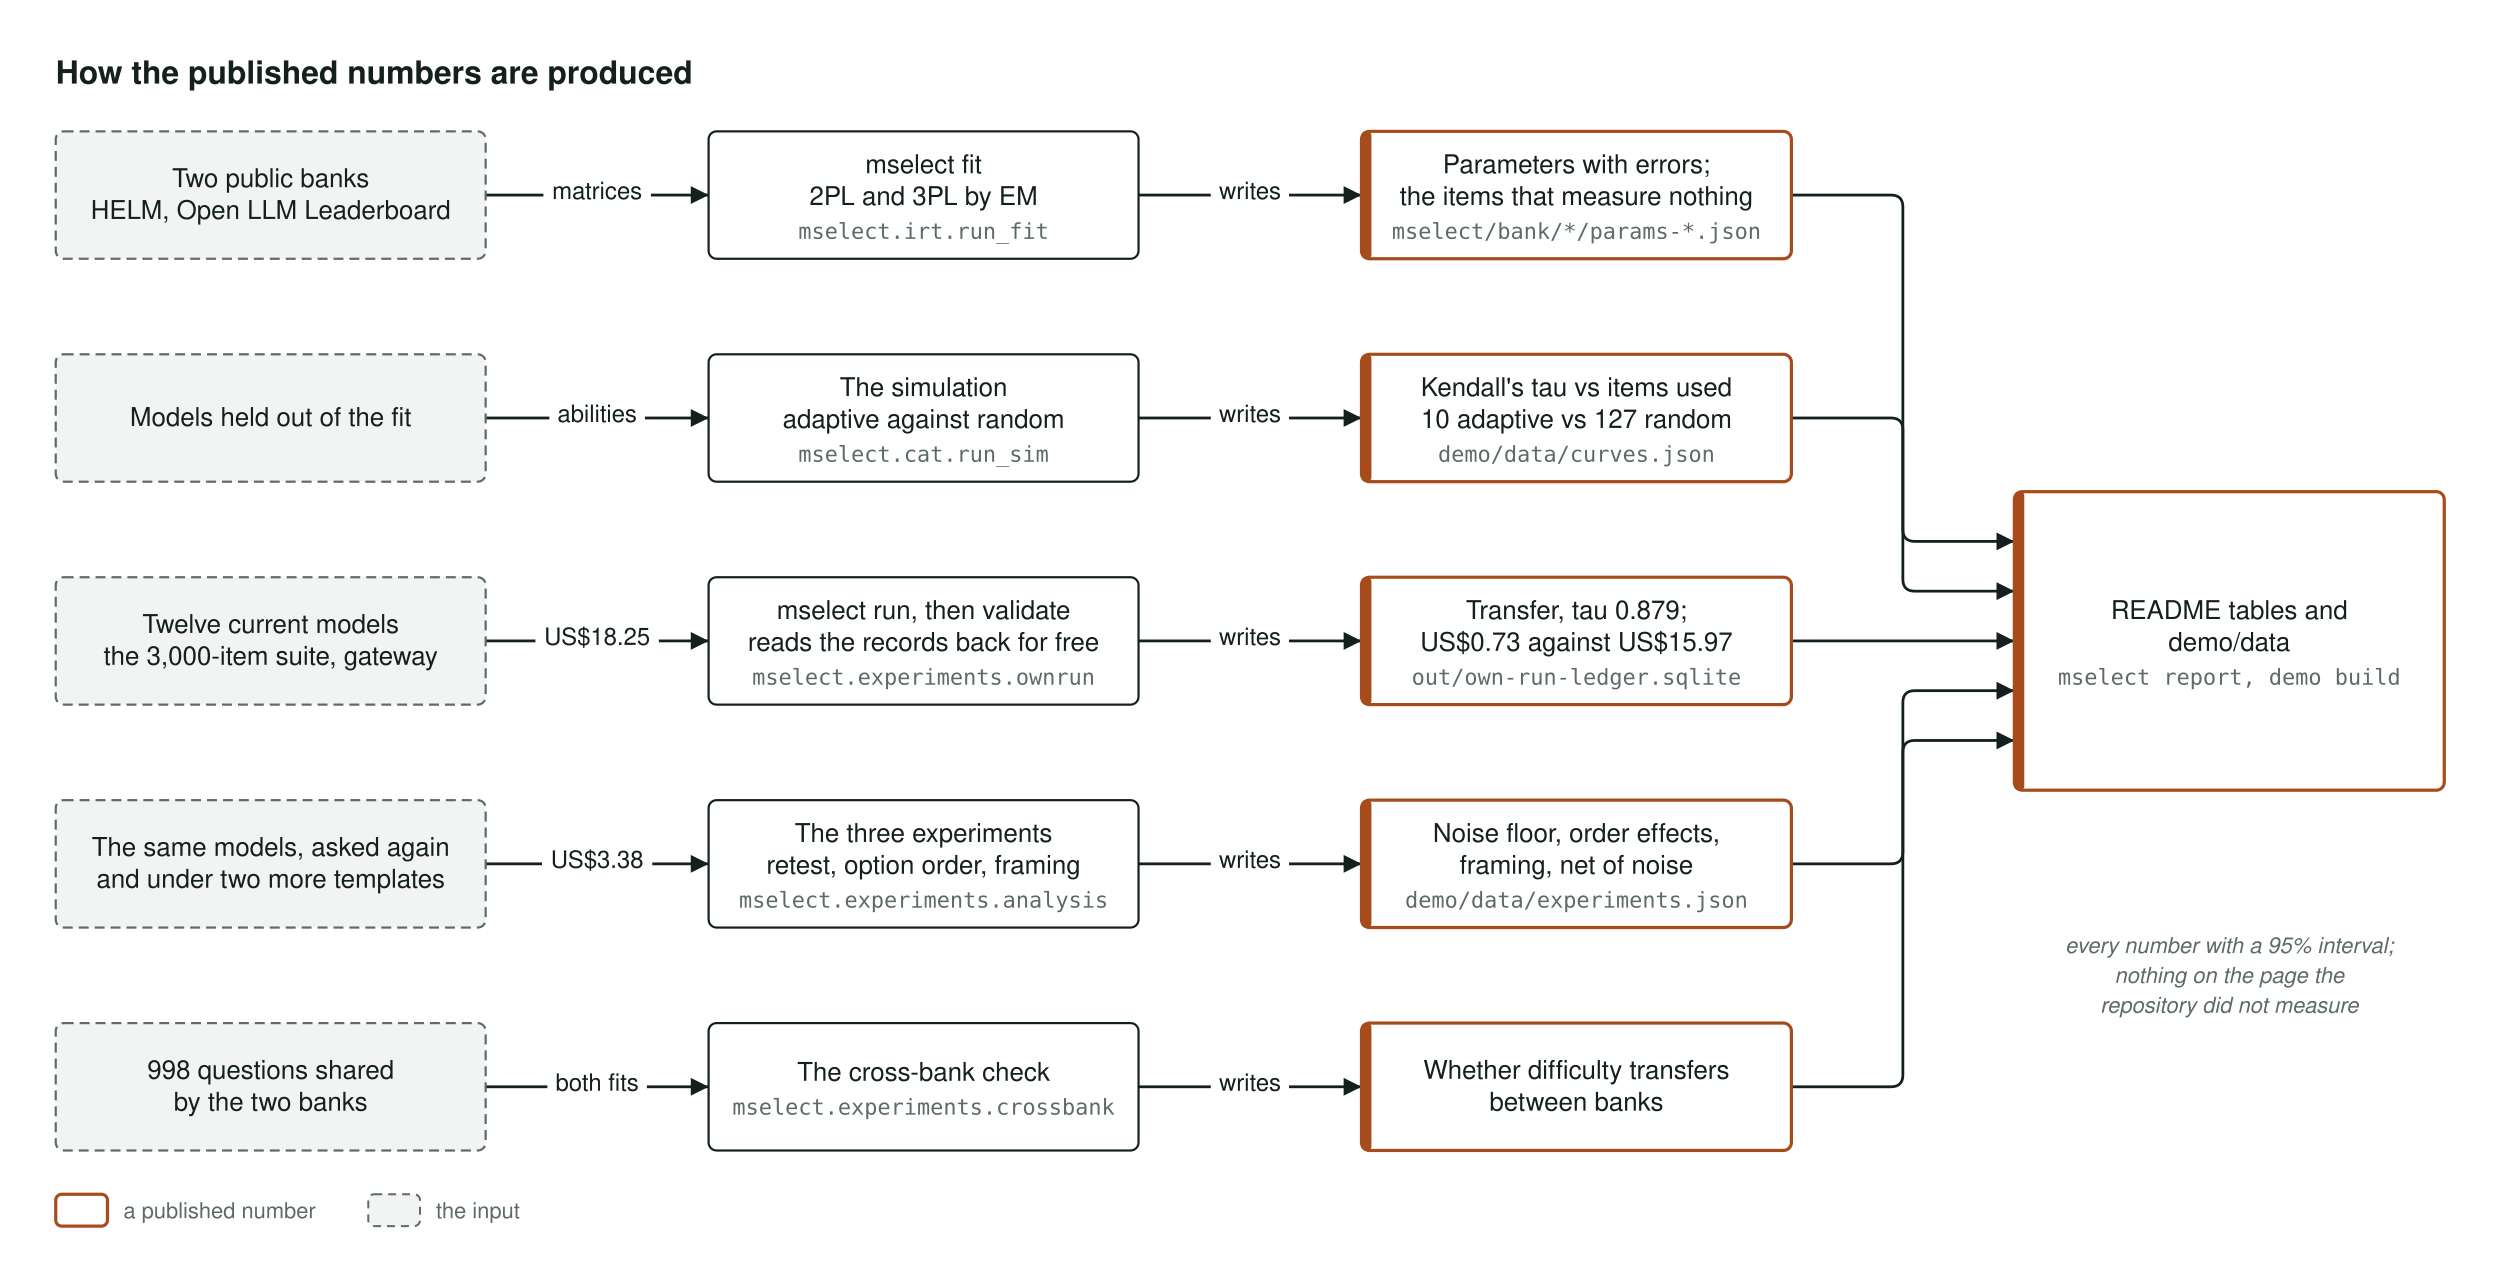
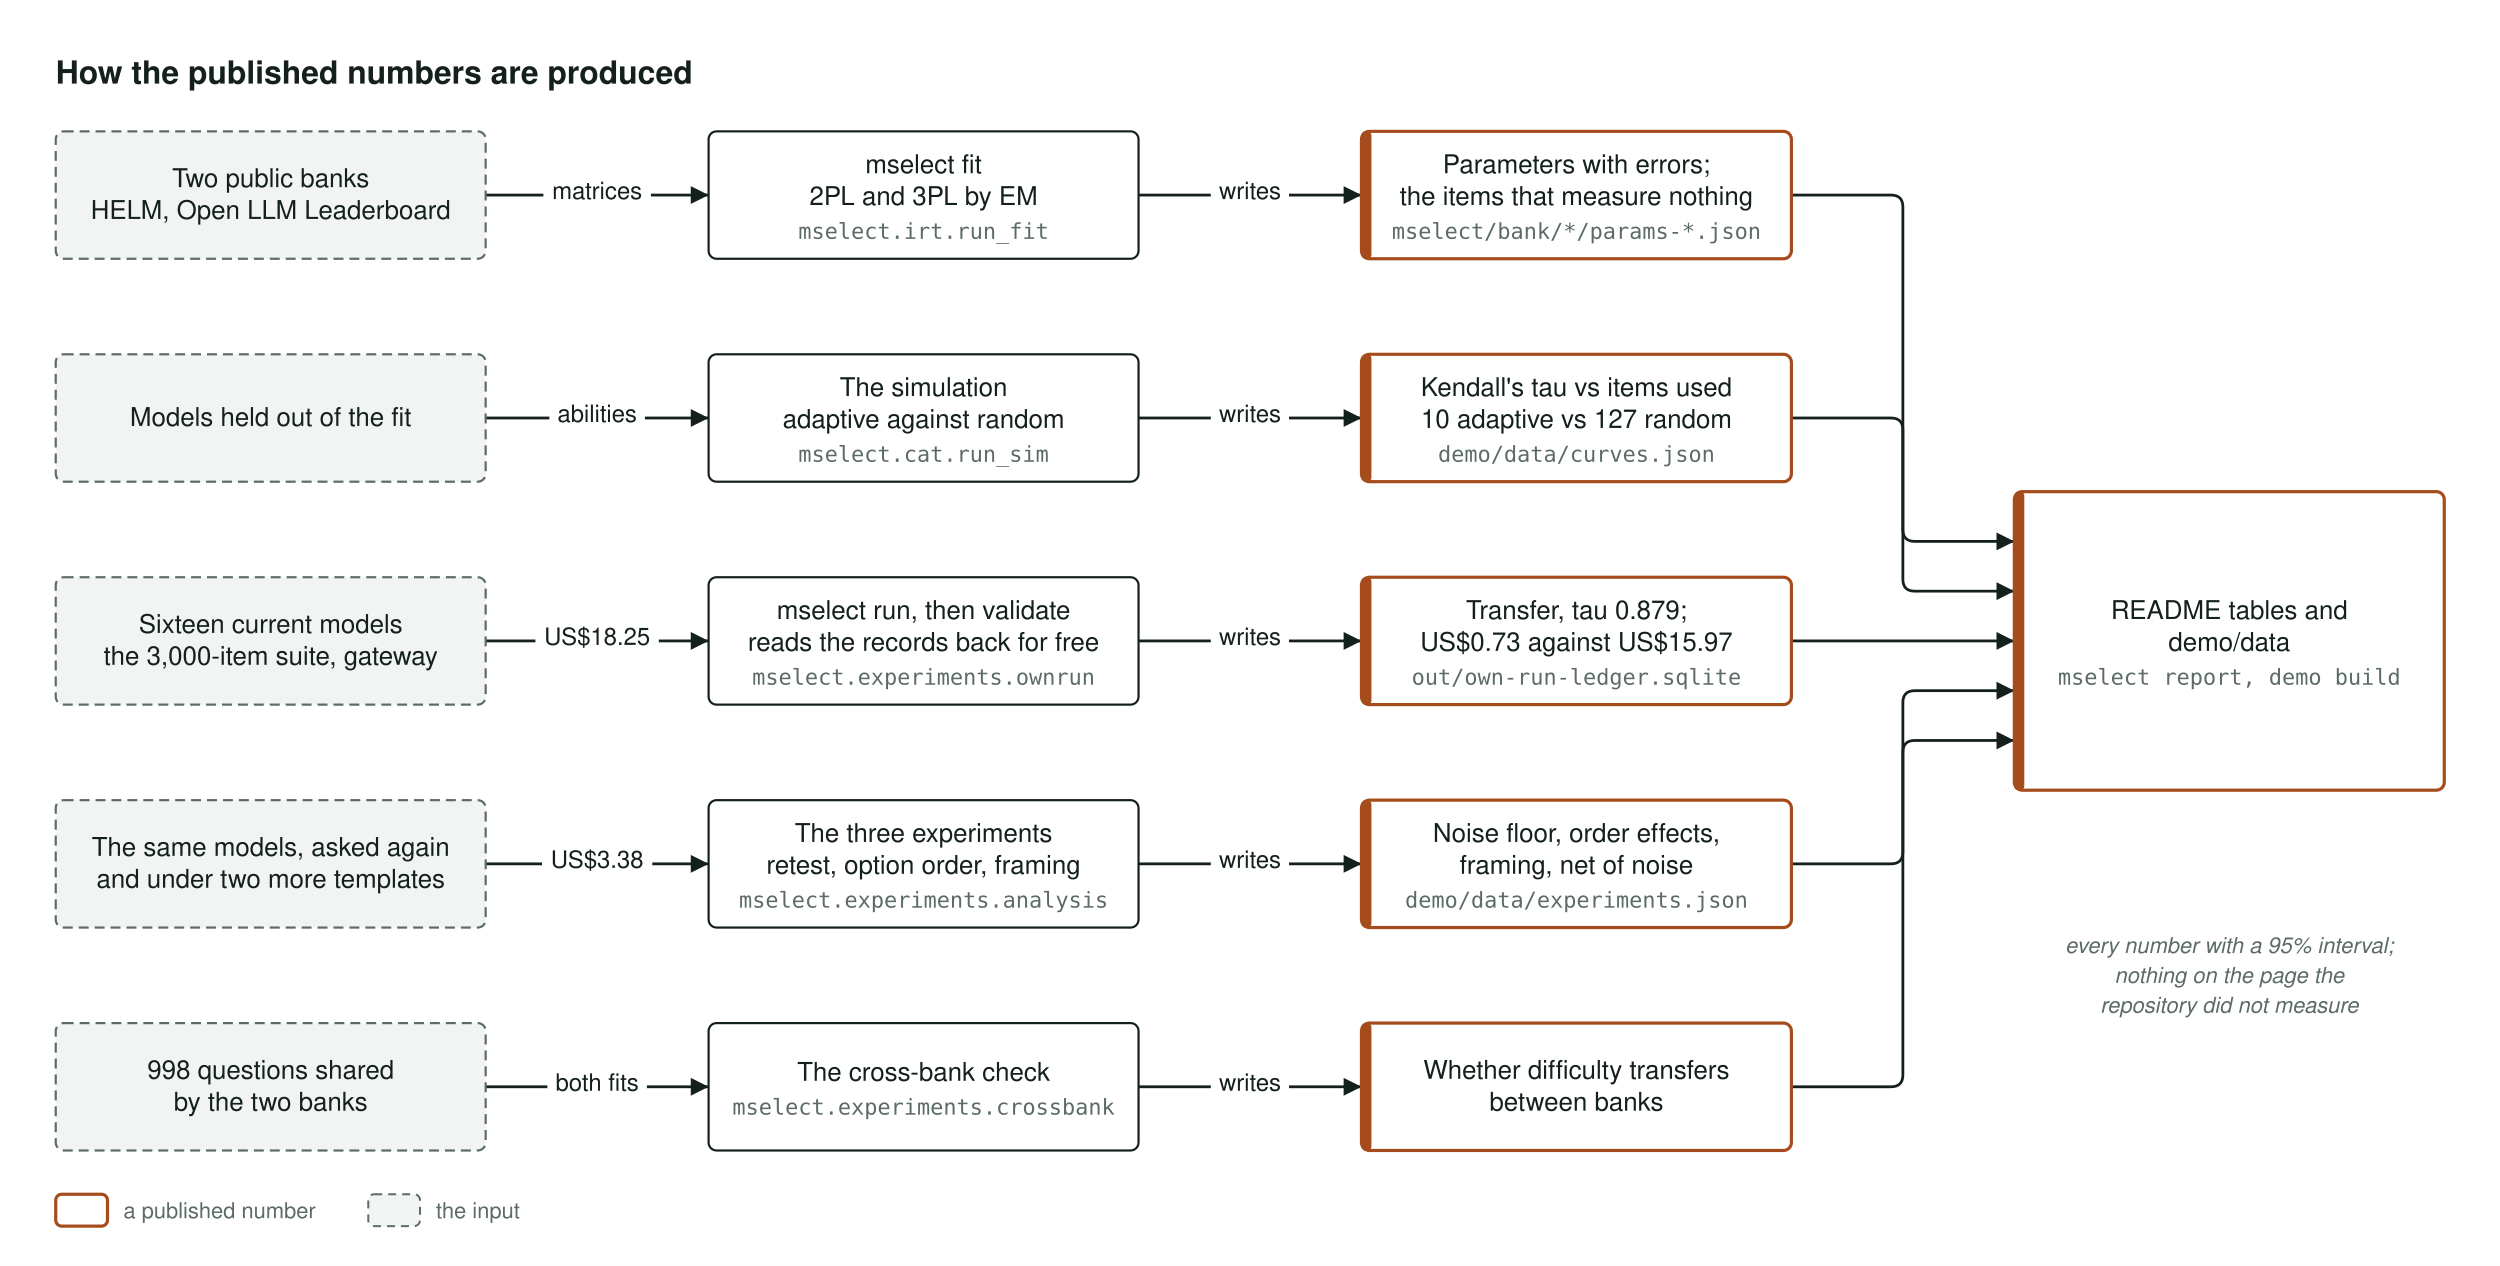
<svg xmlns="http://www.w3.org/2000/svg" width="1256" height="636" viewBox="0 0 1256 636" role="img" aria-label="Each number comes from a stated input through one command into a stored artefact; the report writes the README tables and the demo's data from the same artefacts, and every number carries a 95% interval." font-family="'Segoe UI', 'Helvetica Neue', Helvetica, Arial, sans-serif">
  <defs>
    <marker id="arrow" viewBox="0 0 10 10" refX="9" refY="5" markerWidth="8" markerHeight="8" orient="auto-start-reverse">
      <path d="M 1 1 L 9 5 L 1 9 z" fill="#14201E" />
    </marker>
    <marker id="arrow-accent" viewBox="0 0 10 10" refX="9" refY="5" markerWidth="8" markerHeight="8" orient="auto-start-reverse">
      <path d="M 1 1 L 9 5 L 1 9 z" fill="#0E6E60" />
    </marker>
    <marker id="arrow-signal" viewBox="0 0 10 10" refX="9" refY="5" markerWidth="8" markerHeight="8" orient="auto-start-reverse">
      <path d="M 1 1 L 9 5 L 1 9 z" fill="#A64C1C" />
    </marker>
    <marker id="arrow-muted" viewBox="0 0 10 10" refX="9" refY="5" markerWidth="8" markerHeight="8" orient="auto-start-reverse">
      <path d="M 1 1 L 9 5 L 1 9 z" fill="#5C6B67" />
    </marker>
  </defs>
  <rect width="1256" height="636" fill="#FFFFFF" />
  <text x="28" y="42" font-size="16" font-weight="700" fill="#14201E">How the published numbers are produced</text>
  <path d="M 244.0 98.0 L 356.0 98.0" fill="none" stroke="#14201E" stroke-width="1.4" marker-end="url(#arrow)" />
  <path d="M 572.0 98.0 L 684.0 98.0" fill="none" stroke="#14201E" stroke-width="1.4" marker-end="url(#arrow)" />
  <path d="M 244.0 210.0 L 356.0 210.0" fill="none" stroke="#14201E" stroke-width="1.4" marker-end="url(#arrow)" />
  <path d="M 572.0 210.0 L 684.0 210.0" fill="none" stroke="#14201E" stroke-width="1.4" marker-end="url(#arrow)" />
  <path d="M 244.0 322.0 L 356.0 322.0" fill="none" stroke="#14201E" stroke-width="1.4" marker-end="url(#arrow)" />
  <path d="M 572.0 322.0 L 684.0 322.0" fill="none" stroke="#14201E" stroke-width="1.4" marker-end="url(#arrow)" />
  <path d="M 244.0 434.0 L 356.0 434.0" fill="none" stroke="#14201E" stroke-width="1.4" marker-end="url(#arrow)" />
  <path d="M 572.0 434.0 L 684.0 434.0" fill="none" stroke="#14201E" stroke-width="1.4" marker-end="url(#arrow)" />
  <path d="M 244.0 546.0 L 356.0 546.0" fill="none" stroke="#14201E" stroke-width="1.4" marker-end="url(#arrow)" />
  <path d="M 572.0 546.0 L 684.0 546.0" fill="none" stroke="#14201E" stroke-width="1.4" marker-end="url(#arrow)" />
  <path d="M 900.0 98.0 L 950.0 98.0 Q 956.0 98.0 956.0 104.0 L 956.0 266.0 Q 956.0 272.0 962.0 272.0 L 1012.0 272.0" fill="none" stroke="#14201E" stroke-width="1.4" marker-end="url(#arrow)" />
  <path d="M 900.0 210.0 L 950.0 210.0 Q 956.0 210.0 956.0 216.0 L 956.0 291.0 Q 956.0 297.0 962.0 297.0 L 1012.0 297.0" fill="none" stroke="#14201E" stroke-width="1.4" marker-end="url(#arrow)" />
  <path d="M 900.0 322.0 L 1012.0 322.0" fill="none" stroke="#14201E" stroke-width="1.4" marker-end="url(#arrow)" />
  <path d="M 900.0 434.0 L 950.0 434.0 Q 956.0 434.0 956.0 428.0 L 956.0 353.0 Q 956.0 347.0 962.0 347.0 L 1012.0 347.0" fill="none" stroke="#14201E" stroke-width="1.4" marker-end="url(#arrow)" />
  <path d="M 900.0 546.0 L 950.0 546.0 Q 956.0 546.0 956.0 540.0 L 956.0 378.0 Q 956.0 372.0 962.0 372.0 L 1012.0 372.0" fill="none" stroke="#14201E" stroke-width="1.4" marker-end="url(#arrow)" />
  <rect x="28.0" y="66.0" width="216.0" height="64.0" rx="4" fill="#F2F4F3" stroke="#5C6B67" stroke-width="1.1" stroke-dasharray="5 3" />
  <text x="136.0" y="94.0" font-size="13" font-weight="500" text-anchor="middle" fill="#14201E">Two public banks</text>
  <text x="136.0" y="110.0" font-size="13" font-weight="500" text-anchor="middle" fill="#14201E">HELM, Open LLM Leaderboard</text>
  <rect x="356.0" y="66.0" width="216.0" height="64.0" rx="4" fill="#FFFFFF" stroke="#14201E" stroke-width="1.1" />
  <text x="464.0" y="87.0" font-size="13" font-weight="500" text-anchor="middle" fill="#14201E">mselect fit</text>
  <text x="464.0" y="103.0" font-size="13" font-weight="500" text-anchor="middle" fill="#14201E">2PL and 3PL by EM</text>
  <text x="464.0" y="120.0" font-size="11" font-family="Consolas, Menlo, 'DejaVu Sans Mono', monospace" text-anchor="middle" fill="#5C6B67">mselect.irt.run_fit</text>
  <rect x="684.0" y="66.0" width="216.0" height="64.0" rx="4" fill="#FFFFFF" stroke="#A64C1C" stroke-width="1.6" />
  <rect x="684.0" y="66.0" width="5" height="64.0" rx="2" fill="#A64C1C" />
  <text x="792.0" y="87.0" font-size="13" font-weight="500" text-anchor="middle" fill="#14201E">Parameters with errors;</text>
  <text x="792.0" y="103.0" font-size="13" font-weight="500" text-anchor="middle" fill="#14201E">the items that measure nothing</text>
  <text x="792.0" y="120.0" font-size="11" font-family="Consolas, Menlo, 'DejaVu Sans Mono', monospace" text-anchor="middle" fill="#5C6B67">mselect/bank/*/params-*.json</text>
  <rect x="28.0" y="178.0" width="216.0" height="64.0" rx="4" fill="#F2F4F3" stroke="#5C6B67" stroke-width="1.1" stroke-dasharray="5 3" />
  <text x="136.0" y="214.0" font-size="13" font-weight="500" text-anchor="middle" fill="#14201E">Models held out of the fit</text>
  <rect x="356.0" y="178.0" width="216.0" height="64.0" rx="4" fill="#FFFFFF" stroke="#14201E" stroke-width="1.1" />
  <text x="464.0" y="199.0" font-size="13" font-weight="500" text-anchor="middle" fill="#14201E">The simulation</text>
  <text x="464.0" y="215.0" font-size="13" font-weight="500" text-anchor="middle" fill="#14201E">adaptive against random</text>
  <text x="464.0" y="232.0" font-size="11" font-family="Consolas, Menlo, 'DejaVu Sans Mono', monospace" text-anchor="middle" fill="#5C6B67">mselect.cat.run_sim</text>
  <rect x="684.0" y="178.0" width="216.0" height="64.0" rx="4" fill="#FFFFFF" stroke="#A64C1C" stroke-width="1.6" />
  <rect x="684.0" y="178.0" width="5" height="64.0" rx="2" fill="#A64C1C" />
  <text x="792.0" y="199.0" font-size="13" font-weight="500" text-anchor="middle" fill="#14201E">Kendall's tau vs items used</text>
  <text x="792.0" y="215.0" font-size="13" font-weight="500" text-anchor="middle" fill="#14201E">10 adaptive vs 127 random</text>
  <text x="792.0" y="232.0" font-size="11" font-family="Consolas, Menlo, 'DejaVu Sans Mono', monospace" text-anchor="middle" fill="#5C6B67">demo/data/curves.json</text>
  <rect x="28.0" y="290.0" width="216.0" height="64.0" rx="4" fill="#F2F4F3" stroke="#5C6B67" stroke-width="1.1" stroke-dasharray="5 3" />
-   <text x="136.0" y="318.0" font-size="13" font-weight="500" text-anchor="middle" fill="#14201E">Twelve current models</text>
+   <text x="136.0" y="318.0" font-size="13" font-weight="500" text-anchor="middle" fill="#14201E">Sixteen current models</text>
  <text x="136.0" y="334.0" font-size="13" font-weight="500" text-anchor="middle" fill="#14201E">the 3,000-item suite, gateway</text>
  <rect x="356.0" y="290.0" width="216.0" height="64.0" rx="4" fill="#FFFFFF" stroke="#14201E" stroke-width="1.1" />
  <text x="464.0" y="311.0" font-size="13" font-weight="500" text-anchor="middle" fill="#14201E">mselect run, then validate</text>
  <text x="464.0" y="327.0" font-size="13" font-weight="500" text-anchor="middle" fill="#14201E">reads the records back for free</text>
  <text x="464.0" y="344.0" font-size="11" font-family="Consolas, Menlo, 'DejaVu Sans Mono', monospace" text-anchor="middle" fill="#5C6B67">mselect.experiments.ownrun</text>
  <rect x="684.0" y="290.0" width="216.0" height="64.0" rx="4" fill="#FFFFFF" stroke="#A64C1C" stroke-width="1.6" />
  <rect x="684.0" y="290.0" width="5" height="64.0" rx="2" fill="#A64C1C" />
  <text x="792.0" y="311.0" font-size="13" font-weight="500" text-anchor="middle" fill="#14201E">Transfer, tau 0.879;</text>
  <text x="792.0" y="327.0" font-size="13" font-weight="500" text-anchor="middle" fill="#14201E">US$0.73 against US$15.97</text>
  <text x="792.0" y="344.0" font-size="11" font-family="Consolas, Menlo, 'DejaVu Sans Mono', monospace" text-anchor="middle" fill="#5C6B67">out/own-run-ledger.sqlite</text>
  <rect x="28.0" y="402.0" width="216.0" height="64.0" rx="4" fill="#F2F4F3" stroke="#5C6B67" stroke-width="1.1" stroke-dasharray="5 3" />
  <text x="136.0" y="430.0" font-size="13" font-weight="500" text-anchor="middle" fill="#14201E">The same models, asked again</text>
  <text x="136.0" y="446.0" font-size="13" font-weight="500" text-anchor="middle" fill="#14201E">and under two more templates</text>
  <rect x="356.0" y="402.0" width="216.0" height="64.0" rx="4" fill="#FFFFFF" stroke="#14201E" stroke-width="1.1" />
  <text x="464.0" y="423.0" font-size="13" font-weight="500" text-anchor="middle" fill="#14201E">The three experiments</text>
  <text x="464.0" y="439.0" font-size="13" font-weight="500" text-anchor="middle" fill="#14201E">retest, option order, framing</text>
  <text x="464.0" y="456.0" font-size="11" font-family="Consolas, Menlo, 'DejaVu Sans Mono', monospace" text-anchor="middle" fill="#5C6B67">mselect.experiments.analysis</text>
  <rect x="684.0" y="402.0" width="216.0" height="64.0" rx="4" fill="#FFFFFF" stroke="#A64C1C" stroke-width="1.6" />
  <rect x="684.0" y="402.0" width="5" height="64.0" rx="2" fill="#A64C1C" />
  <text x="792.0" y="423.0" font-size="13" font-weight="500" text-anchor="middle" fill="#14201E">Noise floor, order effects,</text>
  <text x="792.0" y="439.0" font-size="13" font-weight="500" text-anchor="middle" fill="#14201E">framing, net of noise</text>
  <text x="792.0" y="456.0" font-size="11" font-family="Consolas, Menlo, 'DejaVu Sans Mono', monospace" text-anchor="middle" fill="#5C6B67">demo/data/experiments.json</text>
  <rect x="28.0" y="514.0" width="216.0" height="64.0" rx="4" fill="#F2F4F3" stroke="#5C6B67" stroke-width="1.1" stroke-dasharray="5 3" />
  <text x="136.0" y="542.0" font-size="13" font-weight="500" text-anchor="middle" fill="#14201E">998 questions shared</text>
  <text x="136.0" y="558.0" font-size="13" font-weight="500" text-anchor="middle" fill="#14201E">by the two banks</text>
  <rect x="356.0" y="514.0" width="216.0" height="64.0" rx="4" fill="#FFFFFF" stroke="#14201E" stroke-width="1.1" />
  <text x="464.0" y="543.0" font-size="13" font-weight="500" text-anchor="middle" fill="#14201E">The cross-bank check</text>
  <text x="464.0" y="560.0" font-size="11" font-family="Consolas, Menlo, 'DejaVu Sans Mono', monospace" text-anchor="middle" fill="#5C6B67">mselect.experiments.crossbank</text>
  <rect x="684.0" y="514.0" width="216.0" height="64.0" rx="4" fill="#FFFFFF" stroke="#A64C1C" stroke-width="1.6" />
  <rect x="684.0" y="514.0" width="5" height="64.0" rx="2" fill="#A64C1C" />
  <text x="792.0" y="542.0" font-size="13" font-weight="500" text-anchor="middle" fill="#14201E">Whether difficulty transfers</text>
  <text x="792.0" y="558.0" font-size="13" font-weight="500" text-anchor="middle" fill="#14201E">between banks</text>
  <rect x="1012.0" y="247.0" width="216.0" height="150.0" rx="4" fill="#FFFFFF" stroke="#A64C1C" stroke-width="1.6" />
  <rect x="1012.0" y="247.0" width="5" height="150.0" rx="2" fill="#A64C1C" />
  <text x="1120.0" y="311.0" font-size="13" font-weight="500" text-anchor="middle" fill="#14201E">README tables and</text>
  <text x="1120.0" y="327.0" font-size="13" font-weight="500" text-anchor="middle" fill="#14201E">demo/data</text>
  <text x="1120.0" y="344.0" font-size="11" font-family="Consolas, Menlo, 'DejaVu Sans Mono', monospace" text-anchor="middle" fill="#5C6B67">mselect report, demo build</text>
  <rect x="273.0" y="88.0" width="54.0" height="20.0" rx="3" fill="#FFFFFF" />
  <text x="300.0" y="100.0" font-size="12" text-anchor="middle" fill="#14201E">matrices</text>
  <rect x="608.3" y="88.0" width="39.3" height="20.0" rx="3" fill="#FFFFFF" />
  <text x="628.0" y="100.0" font-size="12" text-anchor="middle" fill="#14201E">writes</text>
  <rect x="276.0" y="200.0" width="48.0" height="20.0" rx="3" fill="#FFFFFF" />
  <text x="300.0" y="212.0" font-size="12" text-anchor="middle" fill="#14201E">abilities</text>
  <rect x="608.3" y="200.0" width="39.3" height="20.0" rx="3" fill="#FFFFFF" />
  <text x="628.0" y="212.0" font-size="12" text-anchor="middle" fill="#14201E">writes</text>
  <rect x="269.0" y="312.0" width="62.0" height="20.0" rx="3" fill="#FFFFFF" />
  <text x="300.0" y="324.0" font-size="12" text-anchor="middle" fill="#14201E">US$18.25</text>
  <rect x="608.3" y="312.0" width="39.3" height="20.0" rx="3" fill="#FFFFFF" />
  <text x="628.0" y="324.0" font-size="12" text-anchor="middle" fill="#14201E">writes</text>
  <rect x="272.3" y="424.0" width="55.4" height="20.0" rx="3" fill="#FFFFFF" />
  <text x="300.0" y="436.0" font-size="12" text-anchor="middle" fill="#14201E">US$3.38</text>
  <rect x="608.3" y="424.0" width="39.3" height="20.0" rx="3" fill="#FFFFFF" />
  <text x="628.0" y="436.0" font-size="12" text-anchor="middle" fill="#14201E">writes</text>
  <rect x="275.0" y="536.0" width="50.0" height="20.0" rx="3" fill="#FFFFFF" />
  <text x="300.0" y="548.0" font-size="12" text-anchor="middle" fill="#14201E">both fits</text>
  <rect x="608.3" y="536.0" width="39.3" height="20.0" rx="3" fill="#FFFFFF" />
  <text x="628.0" y="548.0" font-size="12" text-anchor="middle" fill="#14201E">writes</text>
  <text x="1120.0" y="478.8" font-size="11" text-anchor="middle" fill="#5C6B67" font-style="italic">every number with a 95% interval;</text>
  <text x="1120.0" y="493.8" font-size="11" text-anchor="middle" fill="#5C6B67" font-style="italic">nothing on the page the</text>
  <text x="1120.0" y="508.8" font-size="11" text-anchor="middle" fill="#5C6B67" font-style="italic">repository did not measure</text>
  <rect x="28" y="600" width="26" height="16" rx="3" fill="#FFFFFF" stroke="#A64C1C" stroke-width="1.6" />
  <text x="62" y="612" font-size="11" fill="#5C6B67">a published number</text>
  <rect x="185.02" y="600" width="26" height="16" rx="3" fill="#F2F4F3" stroke="#5C6B67" stroke-dasharray="4 3" />
  <text x="219.02" y="612" font-size="11" fill="#5C6B67">the input</text>
</svg>
